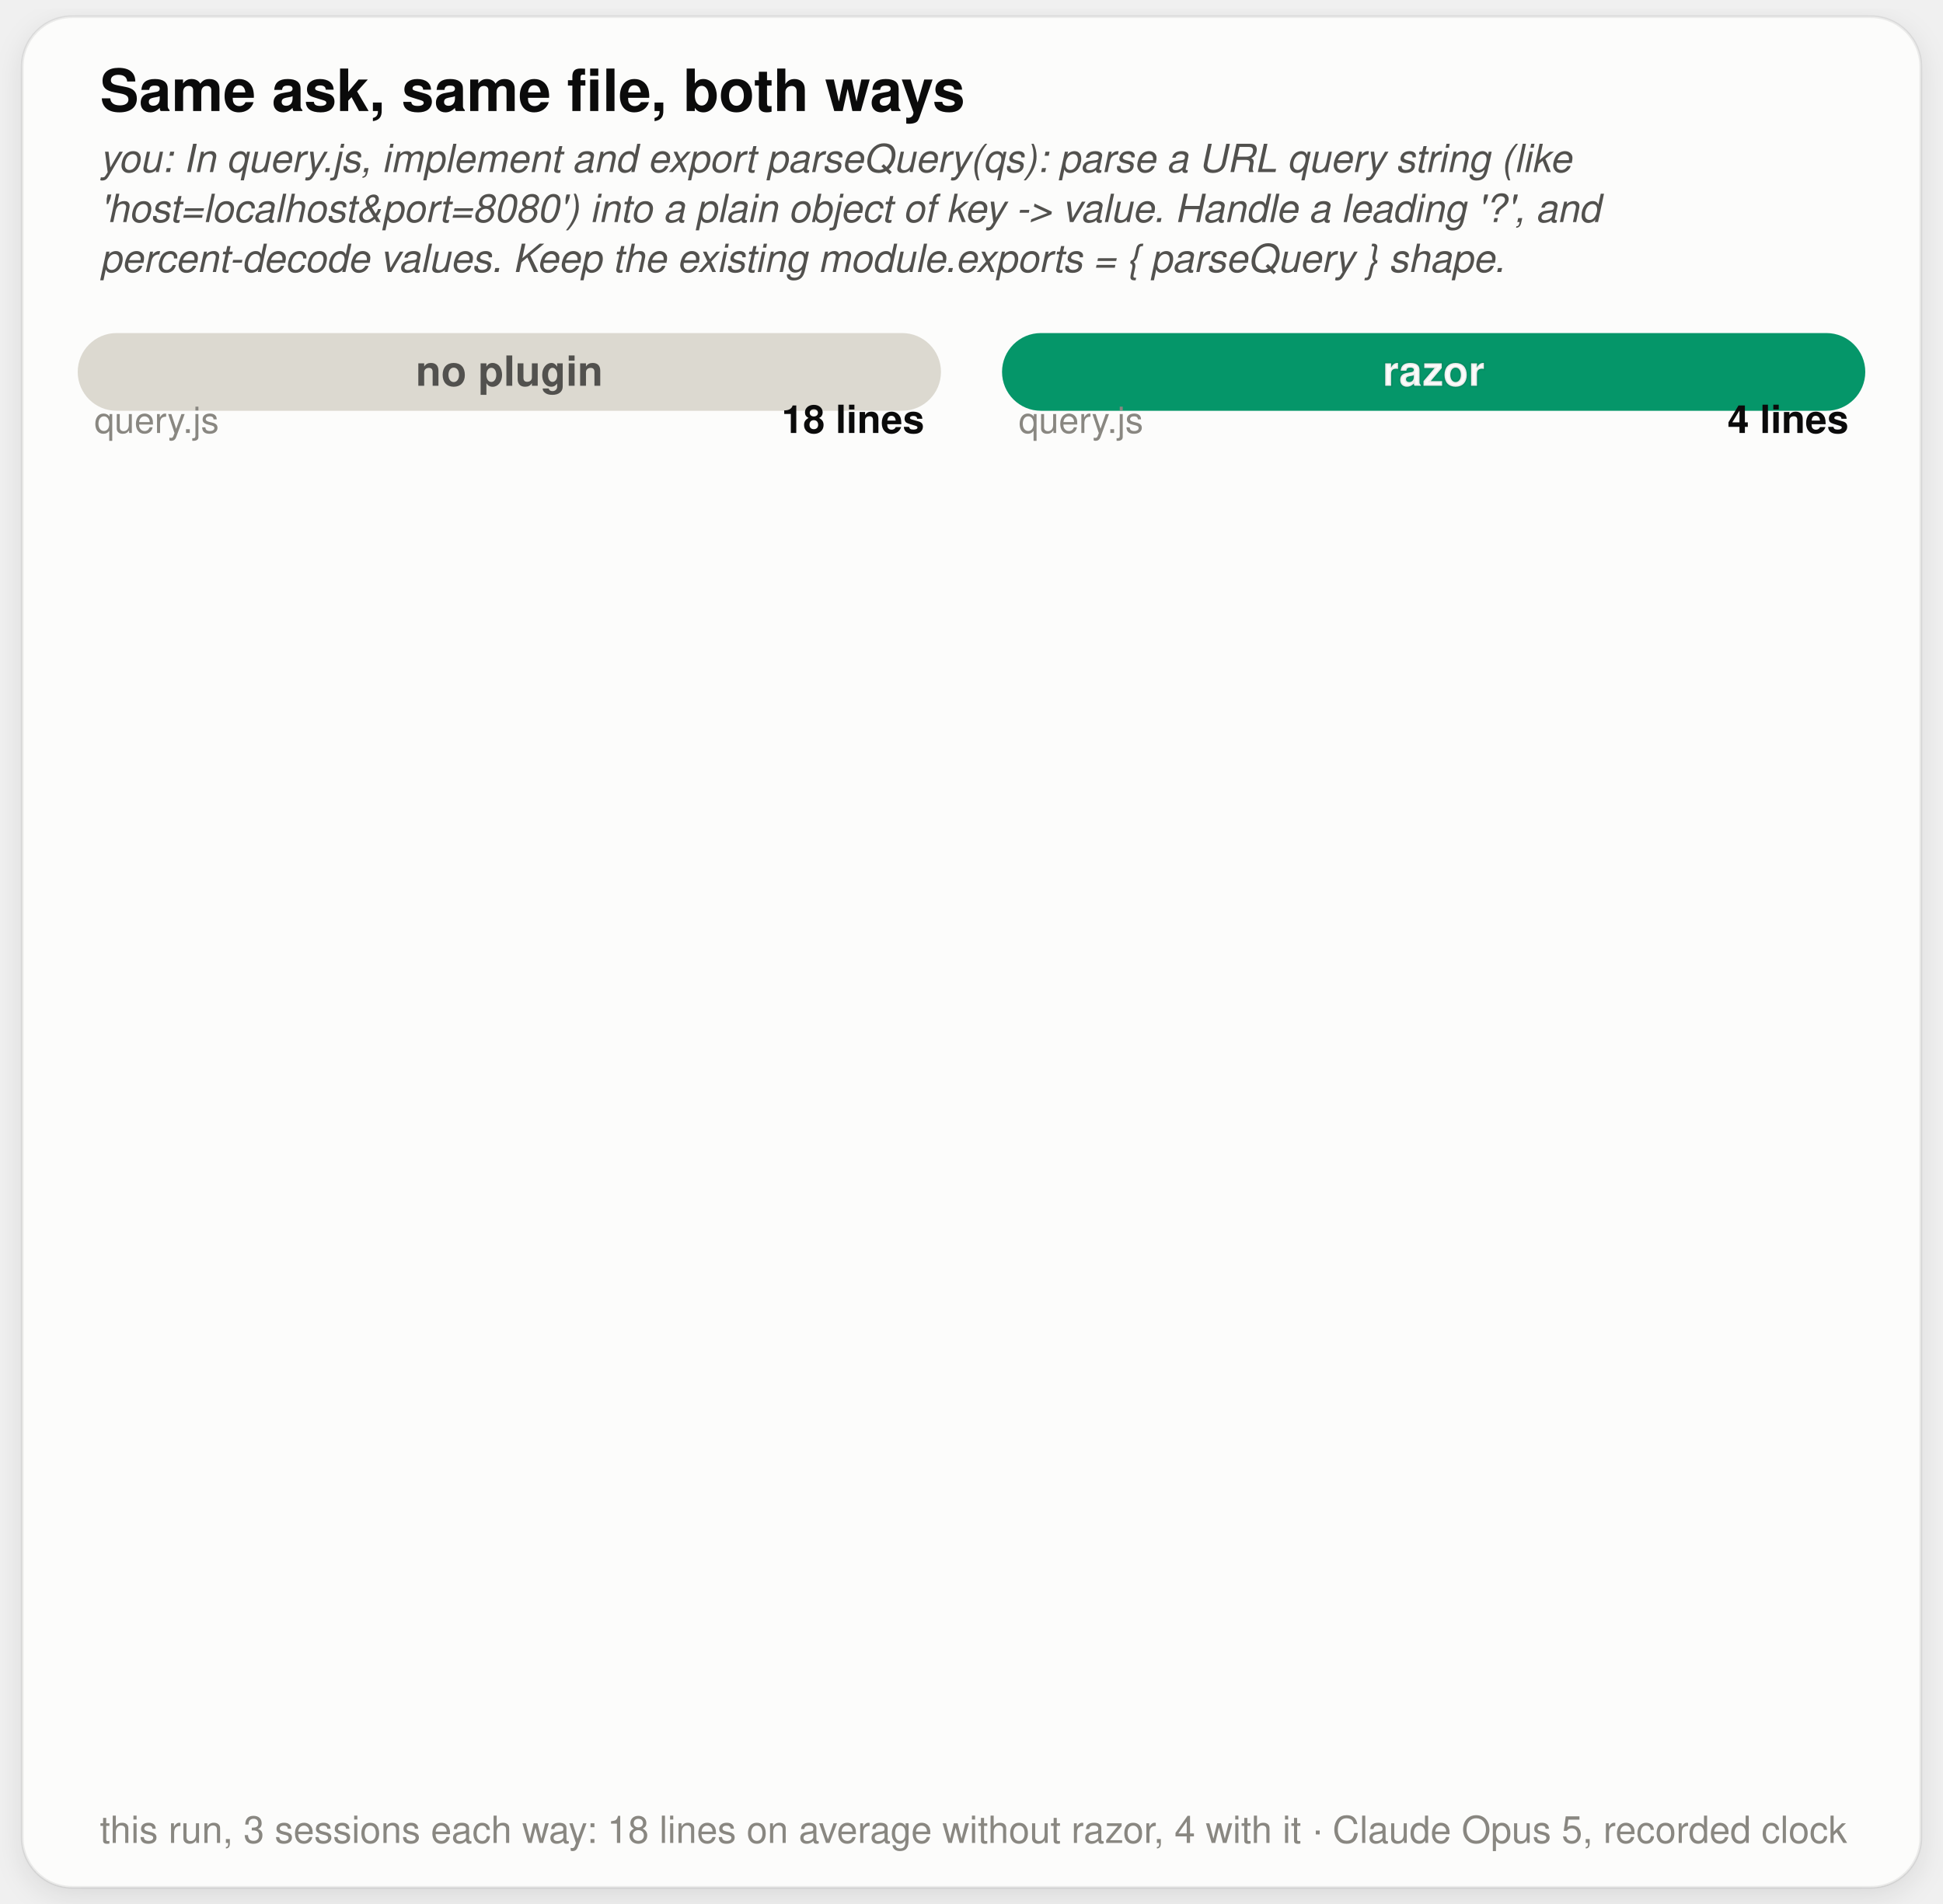
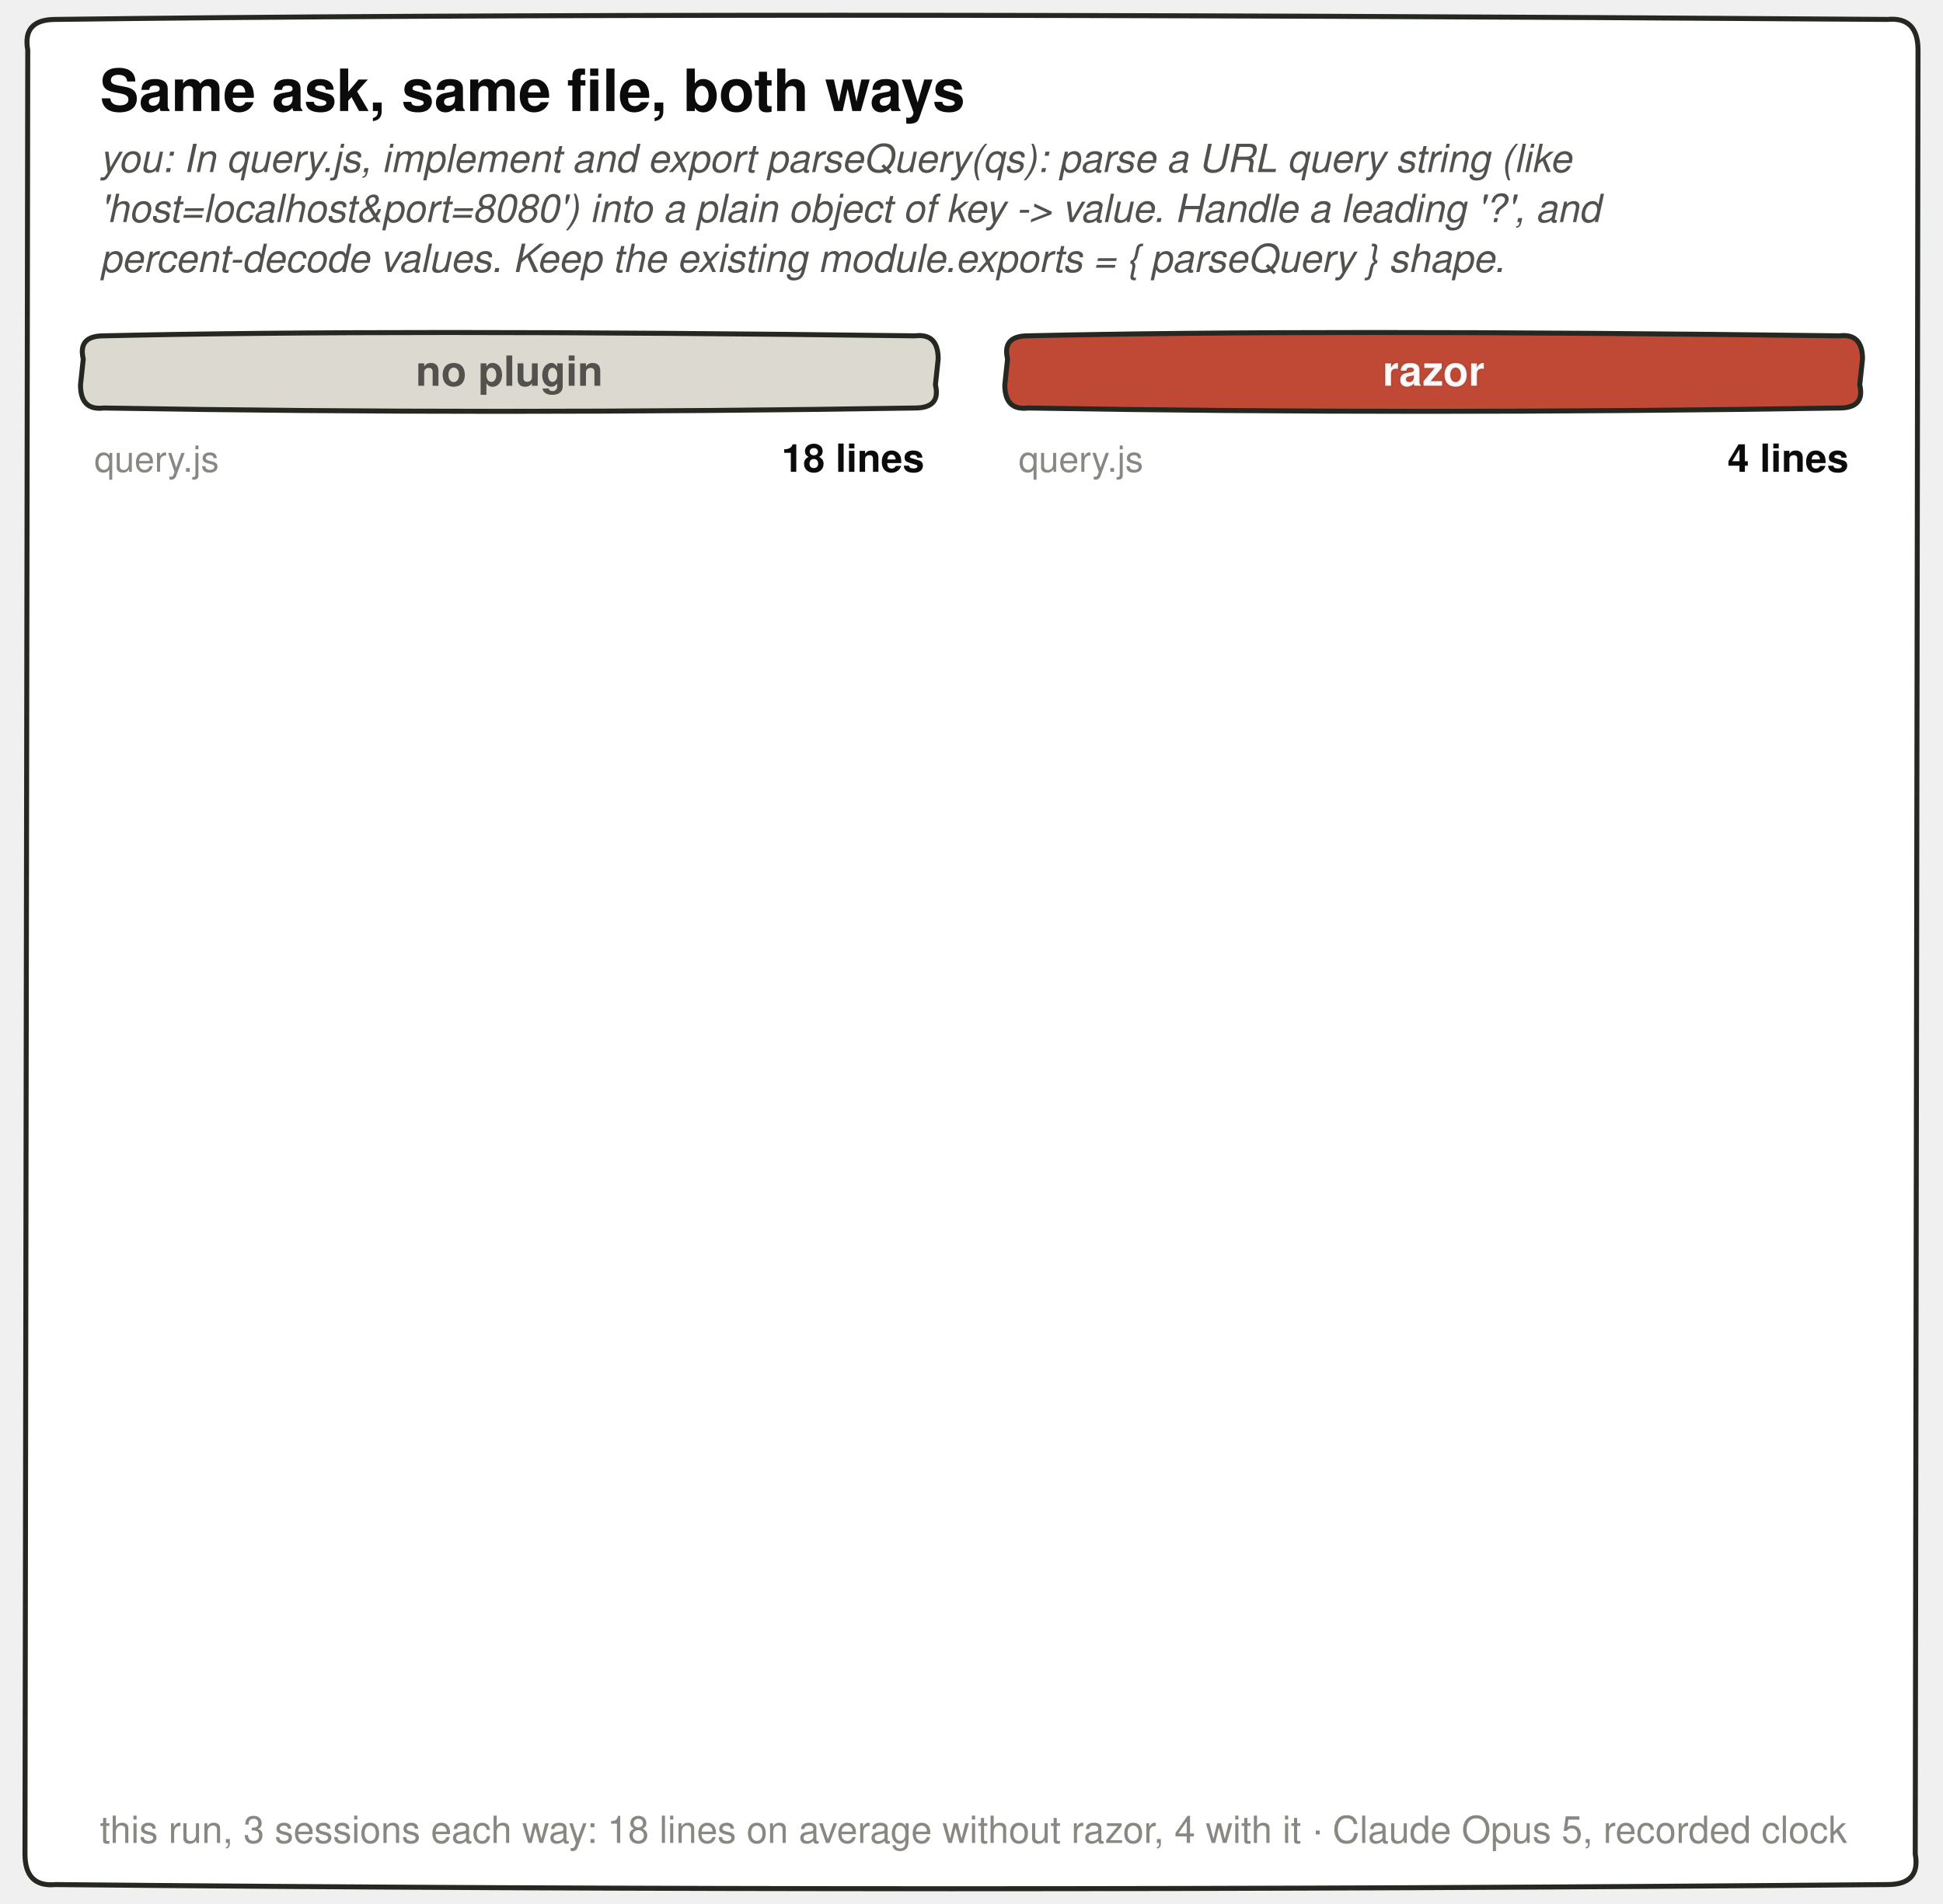
<svg xmlns="http://www.w3.org/2000/svg" viewBox="0 0 700 686" font-family="-apple-system,BlinkMacSystemFont,'Segoe UI',Helvetica,Arial,sans-serif" role="img" aria-label="The same ask played twice, side by side. The prompt: In query.js, implement and export parseQuery(qs): parse a URL query string (like 'host=localhost&amp;port=8080') into a plain object of key -&gt; value. Handle a leading '?', and percent-decode values. Keep the existing module.exports = { parseQuery } shape. Without razor, Claude wrote query.js in 18 lines. With razor, 4 lines, with what the platform already has. Across the run, 3 sessions each way: 18 lines on average without razor, 4 with it. One real session each on Claude Opus 5, replayed on the recorded wall clock.">
-   <style>.card{fill:#fcfcfb;stroke:rgba(11,11,11,.07)}.ink{fill:#0b0b0b}.ink2{fill:#52514e}.mut{fill:#898781}.bp{fill:#dcd9d0}.ac{fill:#059669}.bad{fill:#e0653f}.cwt{fill:#0a6b0a}.pillt{fill:#52514e}.you{fill:#52514e}@media(prefers-color-scheme:dark){.card{fill:#161b22;stroke:#30363d}.ink{fill:#e6edf3}.ink2{fill:#b0b8c0}.mut{fill:#9198a1}.bp{fill:#3d3c37}.ac{fill:#3fb950}.bad{fill:#f0876a}.cwt{fill:#3fb950}.pillt{fill:#9198a1}.you{fill:#b0b8c0}}</style>
-   <filter id="s" x="-20%" y="-20%" width="140%" height="140%">
-     <feDropShadow dx="0" dy="3" stdDeviation="5" flood-color="#0b0b0b" flood-opacity=".10" />
-   </filter>
-   <rect class="card" x="8" y="6" width="684" height="674" rx="18" filter="url(#s)" />
+   <style>.card{fill:#fcfcfb;stroke:rgba(11,11,11,.07)}.ink{fill:#0b0b0b}.ink2{fill:#52514e}.mut{fill:#898781}.bp{fill:#dcd9d0}.ac{fill:#bf4935}.bad{fill:#e0653f}.cwt{fill:#0a6b0a}.pillt{fill:#52514e}.you{fill:#52514e}@media(prefers-color-scheme:dark){.card{fill:#161b22;stroke:#30363d}.ink{fill:#e6edf3}.ink2{fill:#b0b8c0}.mut{fill:#9198a1}.bp{fill:#3d3c37}.ac{fill:#eb8d79}.bad{fill:#f0876a}.cwt{fill:#eb8d79}.pillt{fill:#9198a1}.you{fill:#b0b8c0}}.card,.bg{fill:#fff}.ink-frame{stroke:#252820;stroke-width:1.8;stroke-linecap:round;stroke-linejoin:round}text{font-kerning:normal;text-rendering:optimizeLegibility}@media(prefers-color-scheme:dark){.card,.bg{fill:#191c1b}.ink-frame{stroke:#eee9de}}.diff-add{fill:#e6f4e9}.diff-remove{fill:#fbe9e7}.diff-code{fill:#252820}@media(prefers-color-scheme:dark){.diff-add{fill:#213e2b}.diff-remove{fill:#492c2b}.diff-code{fill:#eee9de}}</style>
+   <path class="card ink-frame" d="M20 7 Q254.24 4 680 7 Q691 6 691 18 L690 668 Q692 679 680 679 Q336.32 682 20 679 Q9 680 9 668 L10 18 Q8 7 20 7Z" />
  <text class="ink" x="36" y="40" font-size="21" font-weight="800">Same ask, same file, both ways</text>
  <text class="you" x="36" y="62" font-size="14" font-style="italic">you: In query.js, implement and export parseQuery(qs): parse a URL query string (like</text>
  <text class="you" x="36" y="80" font-size="14" font-style="italic">'host=localhost&amp;port=8080') into a plain object of key -&gt; value. Handle a leading '?', and</text>
  <text class="you" x="36" y="98" font-size="14" font-style="italic">percent-decode values. Keep the existing module.exports = { parseQuery } shape.</text>
-   <rect class="bp" x="28" y="120" width="311" height="28" rx="14" />
+   <path class="bp ink-frame" d="M37.333 121 Q139.96 118.6 329.667 121 Q338 120 338 129.333 L337 138.667 Q339 147 329.667 147 Q177.28 149.4 37.333 147 Q29 148 29 138.667 L30 129.333 Q28 121 37.333 121Z" />
  <text class="pillt" x="183.5" y="139" font-size="15" font-weight="700" text-anchor="middle">no plugin</text>
-   <rect class="ac" x="361" y="120" width="311" height="28" rx="14" />
+   <path class="ac ink-frame" d="M370.333 121 Q472.96 118.6 662.667 121 Q671 120 671 129.333 L670 138.667 Q672 147 662.667 147 Q510.28 149.4 370.333 147 Q362 148 362 138.667 L363 129.333 Q361 121 370.333 121Z" />
  <text class="card" x="516.5" y="139" font-size="15" font-weight="700" text-anchor="middle">razor</text>
-   <text class="mut" x="34" y="156" font-size="13">query.js</text>
-   <text class="ink" x="333" y="156" font-size="14" font-weight="700" text-anchor="end">18 lines</text>
-   <text class="mut" x="367" y="156" font-size="13">query.js</text>
-   <text class="ink" x="666" y="156" font-size="14" font-weight="700" text-anchor="end">4 lines</text>
+   <g transform="translate(0 14)">
+     <text class="mut" x="34" y="156" font-size="13">query.js</text>
+   </g>
+   <g transform="translate(0 14)">
+     <text class="ink" x="333" y="156" font-size="14" font-weight="700" text-anchor="end">18 lines</text>
+   </g>
+   <g transform="translate(0 14)">
+     <text class="mut" x="367" y="156" font-size="13">query.js</text>
+   </g>
+   <g transform="translate(0 14)">
+     <text class="ink" x="666" y="156" font-size="14" font-weight="700" text-anchor="end">4 lines</text>
+   </g>
  <g opacity="0">
    <animate attributeName="opacity" values="0;0;1;1" keyTimes="0;0.027;0.041;1" dur="14s" repeatCount="indefinite" />
-     <text class="ink2" x="34" y="176" font-size="13" font-family="ui-monospace,SFMono-Regular,Menlo,Consolas,monospace">  function parseQuery(qs) {</text>
+     <g transform="translate(0 14)">
+       <text class="diff-code" x="34" y="176" font-size="12" font-family="ui-monospace,SFMono-Regular,Menlo,Consolas,monospace" xml:space="preserve" style="white-space:pre">  function parseQuery(qs) {</text>
+     </g>
  </g>
  <g opacity="0">
    <animate attributeName="opacity" values="0;0;1;1" keyTimes="0;0.054;0.069;1" dur="14s" repeatCount="indefinite" />
-     <text class="ink2" x="34" y="194" font-size="13" font-family="ui-monospace,SFMono-Regular,Menlo,Consolas,monospace">  // Parse a URL query string into an</text>
-     <text class="ink2" x="34" y="212" font-size="13" font-family="ui-monospace,SFMono-Regular,Menlo,Consolas,monospace">    object of key -&gt; value.</text>
+     <g transform="translate(0 14)">
+       <text class="diff-code" x="34" y="194" font-size="12" font-family="ui-monospace,SFMono-Regular,Menlo,Consolas,monospace" xml:space="preserve" style="white-space:pre">    // Parse a URL query string into an</text>
+     </g>
+     <g transform="translate(0 14)">
+       <text class="diff-code" x="34" y="212" font-size="12" font-family="ui-monospace,SFMono-Regular,Menlo,Consolas,monospace" xml:space="preserve" style="white-space:pre">    object of key -&gt; value.</text>
+     </g>
  </g>
  <g opacity="0">
    <animate attributeName="opacity" values="0;0;1;1" keyTimes="0;0.082;0.096;1" dur="14s" repeatCount="indefinite" />
-     <text class="mut" x="34" y="230" font-size="13" font-family="ui-monospace,SFMono-Regular,Menlo,Consolas,monospace">− throw new Error('not implemented');</text>
+     <g transform="translate(0 14)">
+       <path class="diff-remove" d="M31 217h306v18h-306Z" />
+       <text class="diff-code" x="34" y="230" font-size="12" font-family="ui-monospace,SFMono-Regular,Menlo,Consolas,monospace" xml:space="preserve" style="white-space:pre">−   throw new Error('not implemented');</text>
+     </g>
  </g>
  <g opacity="0">
    <animate attributeName="opacity" values="0;0;1;1" keyTimes="0;0.109;0.123;1" dur="14s" repeatCount="indefinite" />
-     <text class="ink" x="34" y="248" font-size="13" font-family="ui-monospace,SFMono-Regular,Menlo,Consolas,monospace" font-weight="600">+ const out = {};</text>
+     <g transform="translate(0 14)">
+       <path class="diff-add" d="M31 235h306v18h-306Z" />
+       <text class="diff-code" x="34" y="248" font-size="12" font-family="ui-monospace,SFMono-Regular,Menlo,Consolas,monospace" xml:space="preserve" style="white-space:pre">+   const out = {};</text>
+     </g>
  </g>
  <g opacity="0">
    <animate attributeName="opacity" values="0;0;1;1" keyTimes="0;0.136;0.150;1" dur="14s" repeatCount="indefinite" />
-     <text class="ink" x="34" y="266" font-size="13" font-family="ui-monospace,SFMono-Regular,Menlo,Consolas,monospace" font-weight="600">+ if (typeof qs !== 'string' || qs === '')</text>
-     <text class="ink" x="34" y="284" font-size="13" font-family="ui-monospace,SFMono-Regular,Menlo,Consolas,monospace" font-weight="600">    return out;</text>
+     <g transform="translate(0 14)">
+       <path class="diff-add" d="M31 253h306v18h-306Z" />
+       <text class="diff-code" x="34" y="266" font-size="12" font-family="ui-monospace,SFMono-Regular,Menlo,Consolas,monospace" xml:space="preserve" style="white-space:pre">+   if (typeof qs !== 'string' || qs === '')</text>
+     </g>
+     <g transform="translate(0 14)">
+       <path class="diff-add" d="M31 271h306v18h-306Z" />
+       <text class="diff-code" x="34" y="284" font-size="12" font-family="ui-monospace,SFMono-Regular,Menlo,Consolas,monospace" xml:space="preserve" style="white-space:pre">      return out;</text>
+     </g>
  </g>
  <g opacity="0">
    <animate attributeName="opacity" values="0;0;1;1" keyTimes="0;0.163;0.178;1" dur="14s" repeatCount="indefinite" />
-     <text class="ink" x="34" y="302" font-size="13" font-family="ui-monospace,SFMono-Regular,Menlo,Consolas,monospace" font-weight="600">+ </text>
+     <g transform="translate(0 14)">
+       <path class="diff-add" d="M31 289h306v18h-306Z" />
+       <text class="diff-code" x="34" y="302" font-size="12" font-family="ui-monospace,SFMono-Regular,Menlo,Consolas,monospace" xml:space="preserve" style="white-space:pre">+   </text>
+     </g>
  </g>
  <g opacity="0">
    <animate attributeName="opacity" values="0;0;1;1" keyTimes="0;0.190;0.205;1" dur="14s" repeatCount="indefinite" />
-     <text class="ink" x="34" y="320" font-size="13" font-family="ui-monospace,SFMono-Regular,Menlo,Consolas,monospace" font-weight="600">+ const params = new</text>
-     <text class="ink" x="34" y="338" font-size="13" font-family="ui-monospace,SFMono-Regular,Menlo,Consolas,monospace" font-weight="600">    URLSearchParams(qs.startsWith('?') ?</text>
-     <text class="ink" x="34" y="356" font-size="13" font-family="ui-monospace,SFMono-Regular,Menlo,Consolas,monospace" font-weight="600">    qs.slice(1) : qs);</text>
+     <g transform="translate(0 14)">
+       <path class="diff-add" d="M31 307h306v18h-306Z" />
+       <text class="diff-code" x="34" y="320" font-size="12" font-family="ui-monospace,SFMono-Regular,Menlo,Consolas,monospace" xml:space="preserve" style="white-space:pre">+   const params = new</text>
+     </g>
+     <g transform="translate(0 14)">
+       <path class="diff-add" d="M31 325h306v18h-306Z" />
+       <text class="diff-code" x="34" y="338" font-size="12" font-family="ui-monospace,SFMono-Regular,Menlo,Consolas,monospace" xml:space="preserve" style="white-space:pre">      URLSearchParams(qs.startsWith('?') ?</text>
+     </g>
+     <g transform="translate(0 14)">
+       <path class="diff-add" d="M31 343h306v18h-306Z" />
+       <text class="diff-code" x="34" y="356" font-size="12" font-family="ui-monospace,SFMono-Regular,Menlo,Consolas,monospace" xml:space="preserve" style="white-space:pre">      qs.slice(1) : qs);</text>
+     </g>
  </g>
  <g opacity="0">
    <animate attributeName="opacity" values="0;0;1;1" keyTimes="0;0.218;0.232;1" dur="14s" repeatCount="indefinite" />
-     <text class="ink" x="34" y="374" font-size="13" font-family="ui-monospace,SFMono-Regular,Menlo,Consolas,monospace" font-weight="600">+ for (const [key, value] of params) {</text>
+     <g transform="translate(0 14)">
+       <path class="diff-add" d="M31 361h306v18h-306Z" />
+       <text class="diff-code" x="34" y="374" font-size="12" font-family="ui-monospace,SFMono-Regular,Menlo,Consolas,monospace" xml:space="preserve" style="white-space:pre">+   for (const [key, value] of params) {</text>
+     </g>
  </g>
  <g opacity="0">
    <animate attributeName="opacity" values="0;0;1;1" keyTimes="0;0.245;0.259;1" dur="14s" repeatCount="indefinite" />
-     <text class="ink" x="34" y="392" font-size="13" font-family="ui-monospace,SFMono-Regular,Menlo,Consolas,monospace" font-weight="600">+ // defineProperty so keys like</text>
-     <text class="ink" x="34" y="410" font-size="13" font-family="ui-monospace,SFMono-Regular,Menlo,Consolas,monospace" font-weight="600">    '__proto__' become own properties</text>
+     <g transform="translate(0 14)">
+       <path class="diff-add" d="M31 379h306v18h-306Z" />
+       <text class="diff-code" x="34" y="392" font-size="12" font-family="ui-monospace,SFMono-Regular,Menlo,Consolas,monospace" xml:space="preserve" style="white-space:pre">+     // defineProperty so keys like</text>
+     </g>
+     <g transform="translate(0 14)">
+       <path class="diff-add" d="M31 397h306v18h-306Z" />
+       <text class="diff-code" x="34" y="410" font-size="12" font-family="ui-monospace,SFMono-Regular,Menlo,Consolas,monospace" xml:space="preserve" style="white-space:pre">      '__proto__' become own properties</text>
+     </g>
  </g>
  <g opacity="0">
    <animate attributeName="opacity" values="0;0;1;1" keyTimes="0;0.272;0.286;1" dur="14s" repeatCount="indefinite" />
-     <text class="ink" x="34" y="428" font-size="13" font-family="ui-monospace,SFMono-Regular,Menlo,Consolas,monospace" font-weight="600">+ // instead of mutating the prototype.</text>
+     <g transform="translate(0 14)">
+       <path class="diff-add" d="M31 415h306v18h-306Z" />
+       <text class="diff-code" x="34" y="428" font-size="12" font-family="ui-monospace,SFMono-Regular,Menlo,Consolas,monospace" xml:space="preserve" style="white-space:pre">+     // instead of mutating the prototype.</text>
+     </g>
  </g>
  <g opacity="0">
    <animate attributeName="opacity" values="0;0;1;1" keyTimes="0;0.299;0.314;1" dur="14s" repeatCount="indefinite" />
-     <text class="ink" x="34" y="446" font-size="13" font-family="ui-monospace,SFMono-Regular,Menlo,Consolas,monospace" font-weight="600">+ Object.defineProperty(out, key, {</text>
+     <g transform="translate(0 14)">
+       <path class="diff-add" d="M31 433h306v18h-306Z" />
+       <text class="diff-code" x="34" y="446" font-size="12" font-family="ui-monospace,SFMono-Regular,Menlo,Consolas,monospace" xml:space="preserve" style="white-space:pre">+     Object.defineProperty(out, key, {</text>
+     </g>
  </g>
  <g opacity="0">
    <animate attributeName="opacity" values="0;0;1;1" keyTimes="0;0.327;0.341;1" dur="14s" repeatCount="indefinite" />
-     <text class="ink" x="34" y="464" font-size="13" font-family="ui-monospace,SFMono-Regular,Menlo,Consolas,monospace" font-weight="600">+ value,</text>
+     <g transform="translate(0 14)">
+       <path class="diff-add" d="M31 451h306v18h-306Z" />
+       <text class="diff-code" x="34" y="464" font-size="12" font-family="ui-monospace,SFMono-Regular,Menlo,Consolas,monospace" xml:space="preserve" style="white-space:pre">+       value,</text>
+     </g>
  </g>
  <g opacity="0">
    <animate attributeName="opacity" values="0;0;1;1" keyTimes="0;0.354;0.368;1" dur="14s" repeatCount="indefinite" />
-     <text class="ink" x="34" y="482" font-size="13" font-family="ui-monospace,SFMono-Regular,Menlo,Consolas,monospace" font-weight="600">+ writable: true,</text>
+     <g transform="translate(0 14)">
+       <path class="diff-add" d="M31 469h306v18h-306Z" />
+       <text class="diff-code" x="34" y="482" font-size="12" font-family="ui-monospace,SFMono-Regular,Menlo,Consolas,monospace" xml:space="preserve" style="white-space:pre">+       writable: true,</text>
+     </g>
  </g>
  <g opacity="0">
    <animate attributeName="opacity" values="0;0;1;1" keyTimes="0;0.381;0.395;1" dur="14s" repeatCount="indefinite" />
-     <text class="ink" x="34" y="500" font-size="13" font-family="ui-monospace,SFMono-Regular,Menlo,Consolas,monospace" font-weight="600">+ enumerable: true,</text>
+     <g transform="translate(0 14)">
+       <path class="diff-add" d="M31 487h306v18h-306Z" />
+       <text class="diff-code" x="34" y="500" font-size="12" font-family="ui-monospace,SFMono-Regular,Menlo,Consolas,monospace" xml:space="preserve" style="white-space:pre">+       enumerable: true,</text>
+     </g>
  </g>
  <g opacity="0">
    <animate attributeName="opacity" values="0;0;1;1" keyTimes="0;0.408;0.422;1" dur="14s" repeatCount="indefinite" />
-     <text class="ink" x="34" y="518" font-size="13" font-family="ui-monospace,SFMono-Regular,Menlo,Consolas,monospace" font-weight="600">+ configurable: true,</text>
+     <g transform="translate(0 14)">
+       <path class="diff-add" d="M31 505h306v18h-306Z" />
+       <text class="diff-code" x="34" y="518" font-size="12" font-family="ui-monospace,SFMono-Regular,Menlo,Consolas,monospace" xml:space="preserve" style="white-space:pre">+       configurable: true,</text>
+     </g>
  </g>
  <g opacity="0">
    <animate attributeName="opacity" values="0;0;1;1" keyTimes="0;0.435;0.450;1" dur="14s" repeatCount="indefinite" />
-     <text class="ink" x="34" y="536" font-size="13" font-family="ui-monospace,SFMono-Regular,Menlo,Consolas,monospace" font-weight="600">+ });</text>
+     <g transform="translate(0 14)">
+       <path class="diff-add" d="M31 523h306v18h-306Z" />
+       <text class="diff-code" x="34" y="536" font-size="12" font-family="ui-monospace,SFMono-Regular,Menlo,Consolas,monospace" xml:space="preserve" style="white-space:pre">+     });</text>
+     </g>
  </g>
  <g opacity="0">
    <animate attributeName="opacity" values="0;0;1;1" keyTimes="0;0.463;0.477;1" dur="14s" repeatCount="indefinite" />
-     <text class="ink" x="34" y="554" font-size="13" font-family="ui-monospace,SFMono-Regular,Menlo,Consolas,monospace" font-weight="600">+ }</text>
+     <g transform="translate(0 14)">
+       <path class="diff-add" d="M31 541h306v18h-306Z" />
+       <text class="diff-code" x="34" y="554" font-size="12" font-family="ui-monospace,SFMono-Regular,Menlo,Consolas,monospace" xml:space="preserve" style="white-space:pre">+   }</text>
+     </g>
  </g>
  <g opacity="0">
    <animate attributeName="opacity" values="0;0;1;1" keyTimes="0;0.490;0.504;1" dur="14s" repeatCount="indefinite" />
-     <text class="ink" x="34" y="572" font-size="13" font-family="ui-monospace,SFMono-Regular,Menlo,Consolas,monospace" font-weight="600">+ return out;</text>
+     <g transform="translate(0 14)">
+       <path class="diff-add" d="M31 559h306v18h-306Z" />
+       <text class="diff-code" x="34" y="572" font-size="12" font-family="ui-monospace,SFMono-Regular,Menlo,Consolas,monospace" xml:space="preserve" style="white-space:pre">+   return out;</text>
+     </g>
  </g>
  <g opacity="0">
    <animate attributeName="opacity" values="0;0;1;1" keyTimes="0;0.517;0.531;1" dur="14s" repeatCount="indefinite" />
-     <text class="ink2" x="34" y="590" font-size="13" font-family="ui-monospace,SFMono-Regular,Menlo,Consolas,monospace">  }</text>
+     <g transform="translate(0 14)">
+       <text class="diff-code" x="34" y="590" font-size="12" font-family="ui-monospace,SFMono-Regular,Menlo,Consolas,monospace" xml:space="preserve" style="white-space:pre">  }</text>
+     </g>
  </g>
  <g opacity="0">
    <animate attributeName="opacity" values="0;0;1;1" keyTimes="0;0.544;0.559;1" dur="14s" repeatCount="indefinite" />
-     <text class="ink2" x="34" y="608" font-size="13" font-family="ui-monospace,SFMono-Regular,Menlo,Consolas,monospace">  module.exports = { parseQuery };</text>
+     <g transform="translate(0 14)">
+       <text class="diff-code" x="34" y="608" font-size="12" font-family="ui-monospace,SFMono-Regular,Menlo,Consolas,monospace" xml:space="preserve" style="white-space:pre">  module.exports = { parseQuery };</text>
+     </g>
  </g>
  <g opacity="0">
    <animate attributeName="opacity" values="0;0;1;1" keyTimes="0;0.042;0.056;1" dur="14s" repeatCount="indefinite" />
-     <text class="ink2" x="367" y="176" font-size="13" font-family="ui-monospace,SFMono-Regular,Menlo,Consolas,monospace">  function parseQuery(qs) {</text>
+     <g transform="translate(0 14)">
+       <text class="diff-code" x="367" y="176" font-size="12" font-family="ui-monospace,SFMono-Regular,Menlo,Consolas,monospace" xml:space="preserve" style="white-space:pre">  function parseQuery(qs) {</text>
+     </g>
  </g>
  <g opacity="0">
    <animate attributeName="opacity" values="0;0;1;1" keyTimes="0;0.084;0.098;1" dur="14s" repeatCount="indefinite" />
-     <text class="mut" x="367" y="194" font-size="13" font-family="ui-monospace,SFMono-Regular,Menlo,Consolas,monospace">− // Parse a URL query string into an</text>
-     <text class="mut" x="367" y="212" font-size="13" font-family="ui-monospace,SFMono-Regular,Menlo,Consolas,monospace">    object of key -&gt; value.</text>
+     <g transform="translate(0 14)">
+       <path class="diff-remove" d="M364 181h306v18h-306Z" />
+       <text class="diff-code" x="367" y="194" font-size="12" font-family="ui-monospace,SFMono-Regular,Menlo,Consolas,monospace" xml:space="preserve" style="white-space:pre">−   // Parse a URL query string into an</text>
+     </g>
+     <g transform="translate(0 14)">
+       <path class="diff-remove" d="M364 199h306v18h-306Z" />
+       <text class="diff-code" x="367" y="212" font-size="12" font-family="ui-monospace,SFMono-Regular,Menlo,Consolas,monospace" xml:space="preserve" style="white-space:pre">    object of key -&gt; value.</text>
+     </g>
  </g>
  <g opacity="0">
    <animate attributeName="opacity" values="0;0;1;1" keyTimes="0;0.126;0.140;1" dur="14s" repeatCount="indefinite" />
-     <text class="mut" x="367" y="230" font-size="13" font-family="ui-monospace,SFMono-Regular,Menlo,Consolas,monospace">− throw new Error('not implemented');</text>
+     <g transform="translate(0 14)">
+       <path class="diff-remove" d="M364 217h306v18h-306Z" />
+       <text class="diff-code" x="367" y="230" font-size="12" font-family="ui-monospace,SFMono-Regular,Menlo,Consolas,monospace" xml:space="preserve" style="white-space:pre">−   throw new Error('not implemented');</text>
+     </g>
  </g>
  <g opacity="0">
    <animate attributeName="opacity" values="0;0;1;1" keyTimes="0;0.168;0.182;1" dur="14s" repeatCount="indefinite" />
-     <text class="ink" x="367" y="248" font-size="13" font-family="ui-monospace,SFMono-Regular,Menlo,Consolas,monospace" font-weight="600">+ return Object.fromEntries(new</text>
-     <text class="ink" x="367" y="266" font-size="13" font-family="ui-monospace,SFMono-Regular,Menlo,Consolas,monospace" font-weight="600">    URLSearchParams(qs.replace(/^\?/, '')));</text>
+     <g transform="translate(0 14)">
+       <path class="diff-add" d="M364 235h306v18h-306Z" />
+       <text class="diff-code" x="367" y="248" font-size="12" font-family="ui-monospace,SFMono-Regular,Menlo,Consolas,monospace" xml:space="preserve" style="white-space:pre">+   return Object.fromEntries(new</text>
+     </g>
+     <g transform="translate(0 14)">
+       <path class="diff-add" d="M364 253h306v18h-306Z" />
+       <text class="diff-code" x="367" y="266" font-size="12" font-family="ui-monospace,SFMono-Regular,Menlo,Consolas,monospace" xml:space="preserve" style="white-space:pre">      URLSearchParams(qs.replace(/^\?/, '')));</text>
+     </g>
  </g>
  <g opacity="0">
    <animate attributeName="opacity" values="0;0;1;1" keyTimes="0;0.210;0.224;1" dur="14s" repeatCount="indefinite" />
-     <text class="ink2" x="367" y="284" font-size="13" font-family="ui-monospace,SFMono-Regular,Menlo,Consolas,monospace">  }</text>
+     <g transform="translate(0 14)">
+       <text class="diff-code" x="367" y="284" font-size="12" font-family="ui-monospace,SFMono-Regular,Menlo,Consolas,monospace" xml:space="preserve" style="white-space:pre">  }</text>
+     </g>
  </g>
  <g opacity="0">
    <animate attributeName="opacity" values="0;0;1;1" keyTimes="0;0.252;0.266;1" dur="14s" repeatCount="indefinite" />
-     <text class="ink2" x="367" y="302" font-size="13" font-family="ui-monospace,SFMono-Regular,Menlo,Consolas,monospace">  module.exports = { parseQuery };</text>
+     <g transform="translate(0 14)">
+       <text class="diff-code" x="367" y="302" font-size="12" font-family="ui-monospace,SFMono-Regular,Menlo,Consolas,monospace" xml:space="preserve" style="white-space:pre">  module.exports = { parseQuery };</text>
+     </g>
  </g>
  <text class="mut" x="36" y="664" font-size="13.5">this run, 3 sessions each way: 18 lines on average without razor, 4 with it · Claude Opus 5, recorded clock</text>
</svg>
